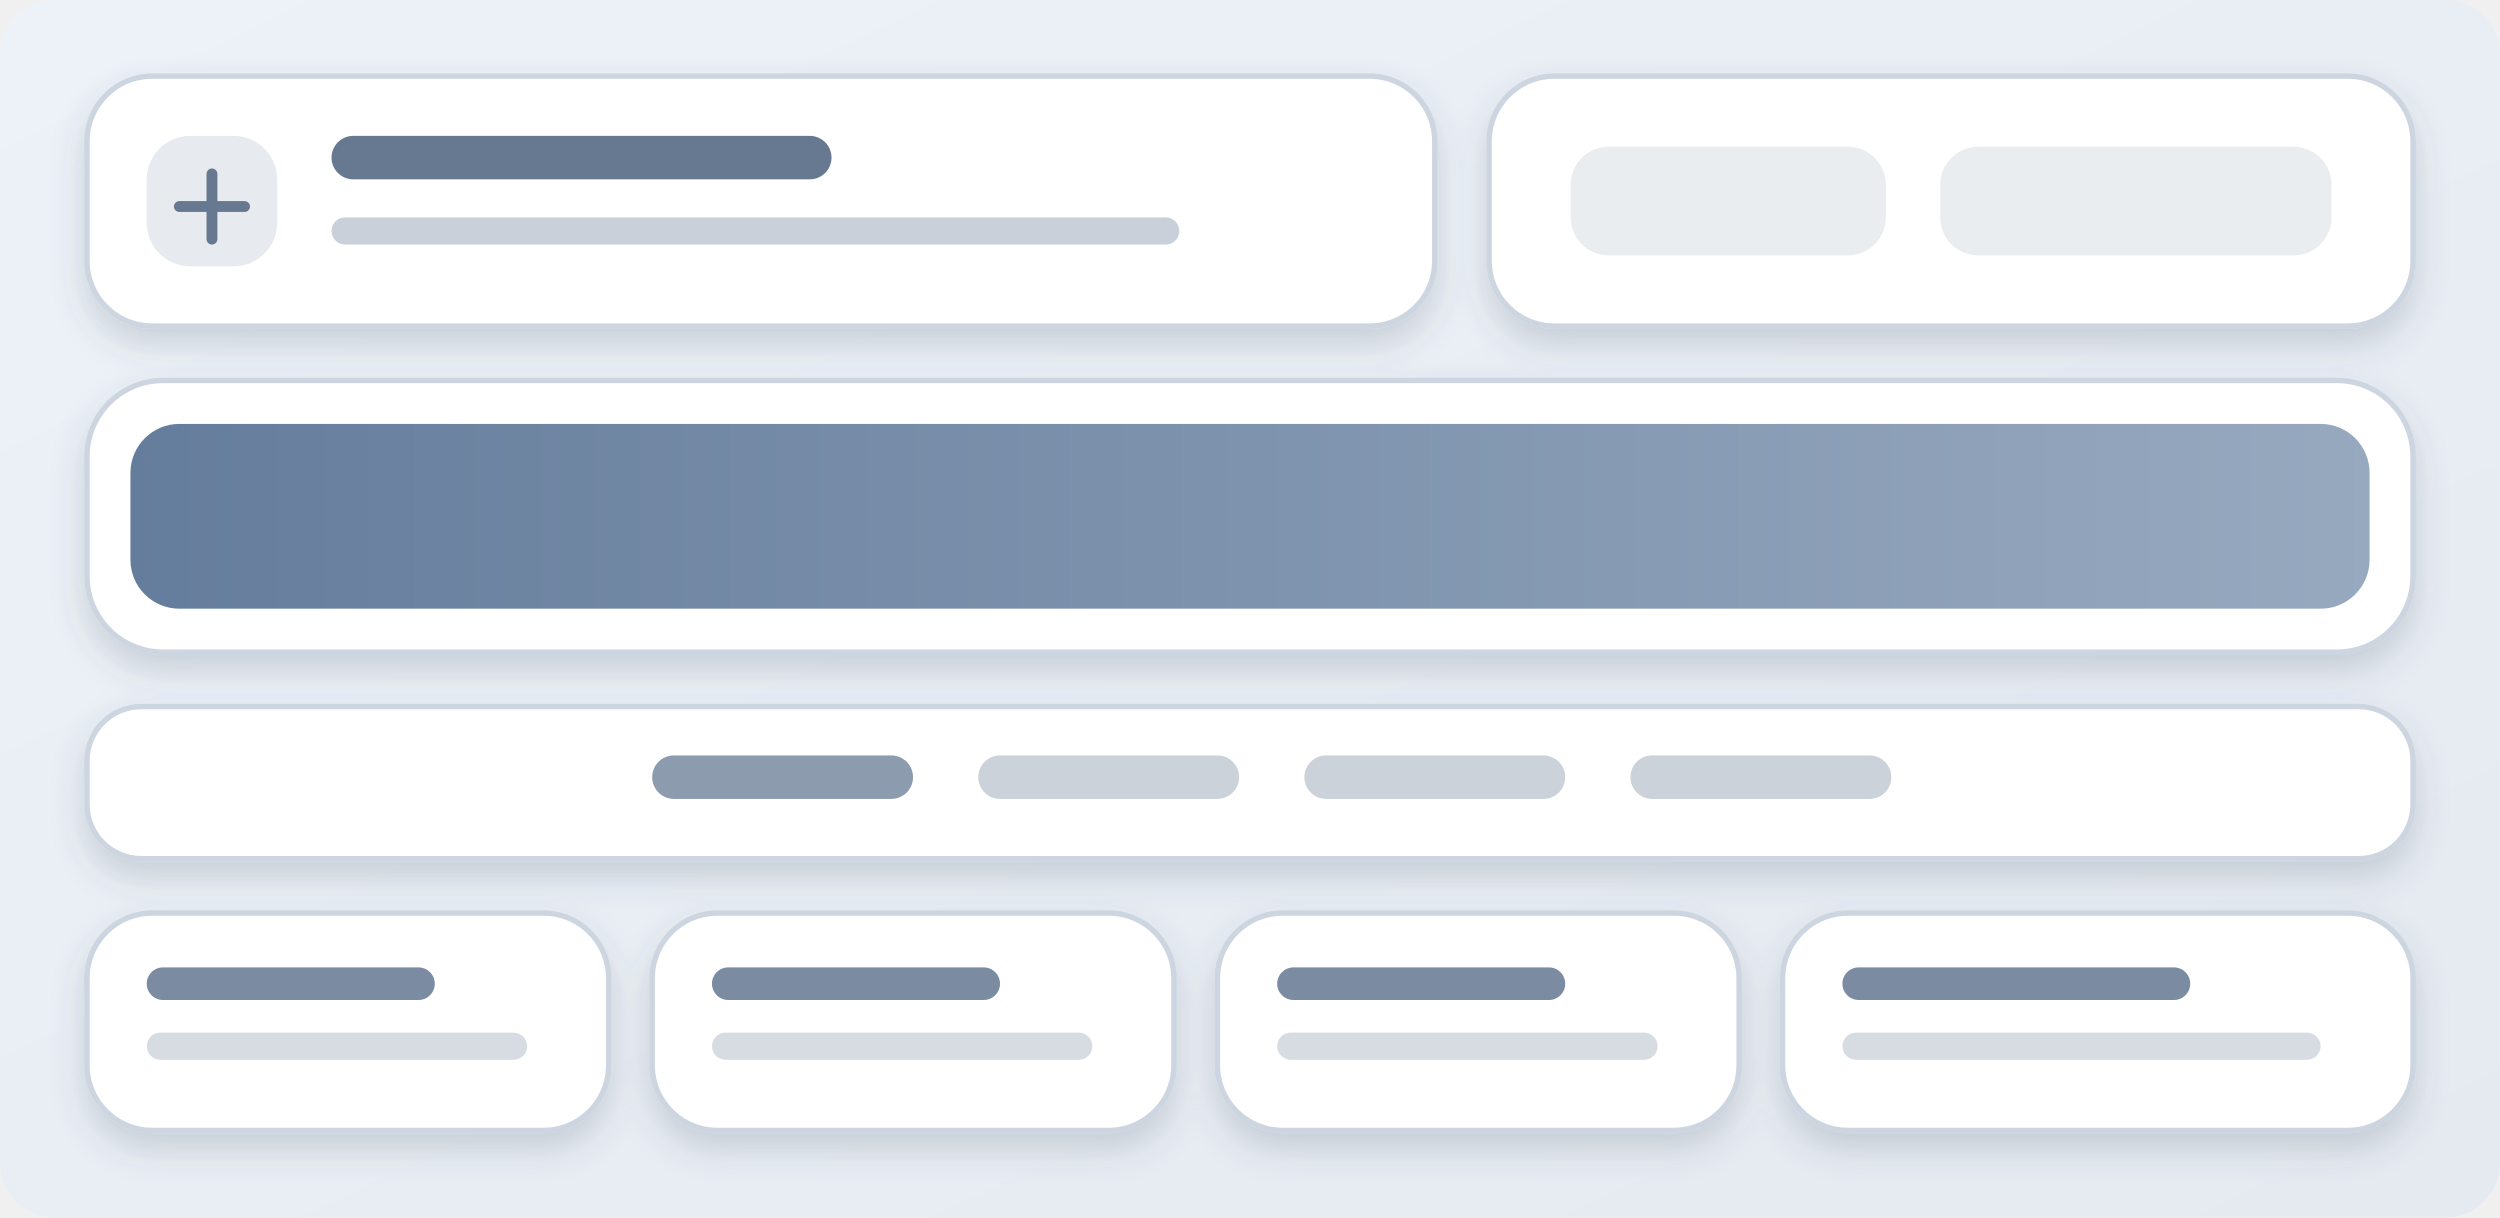
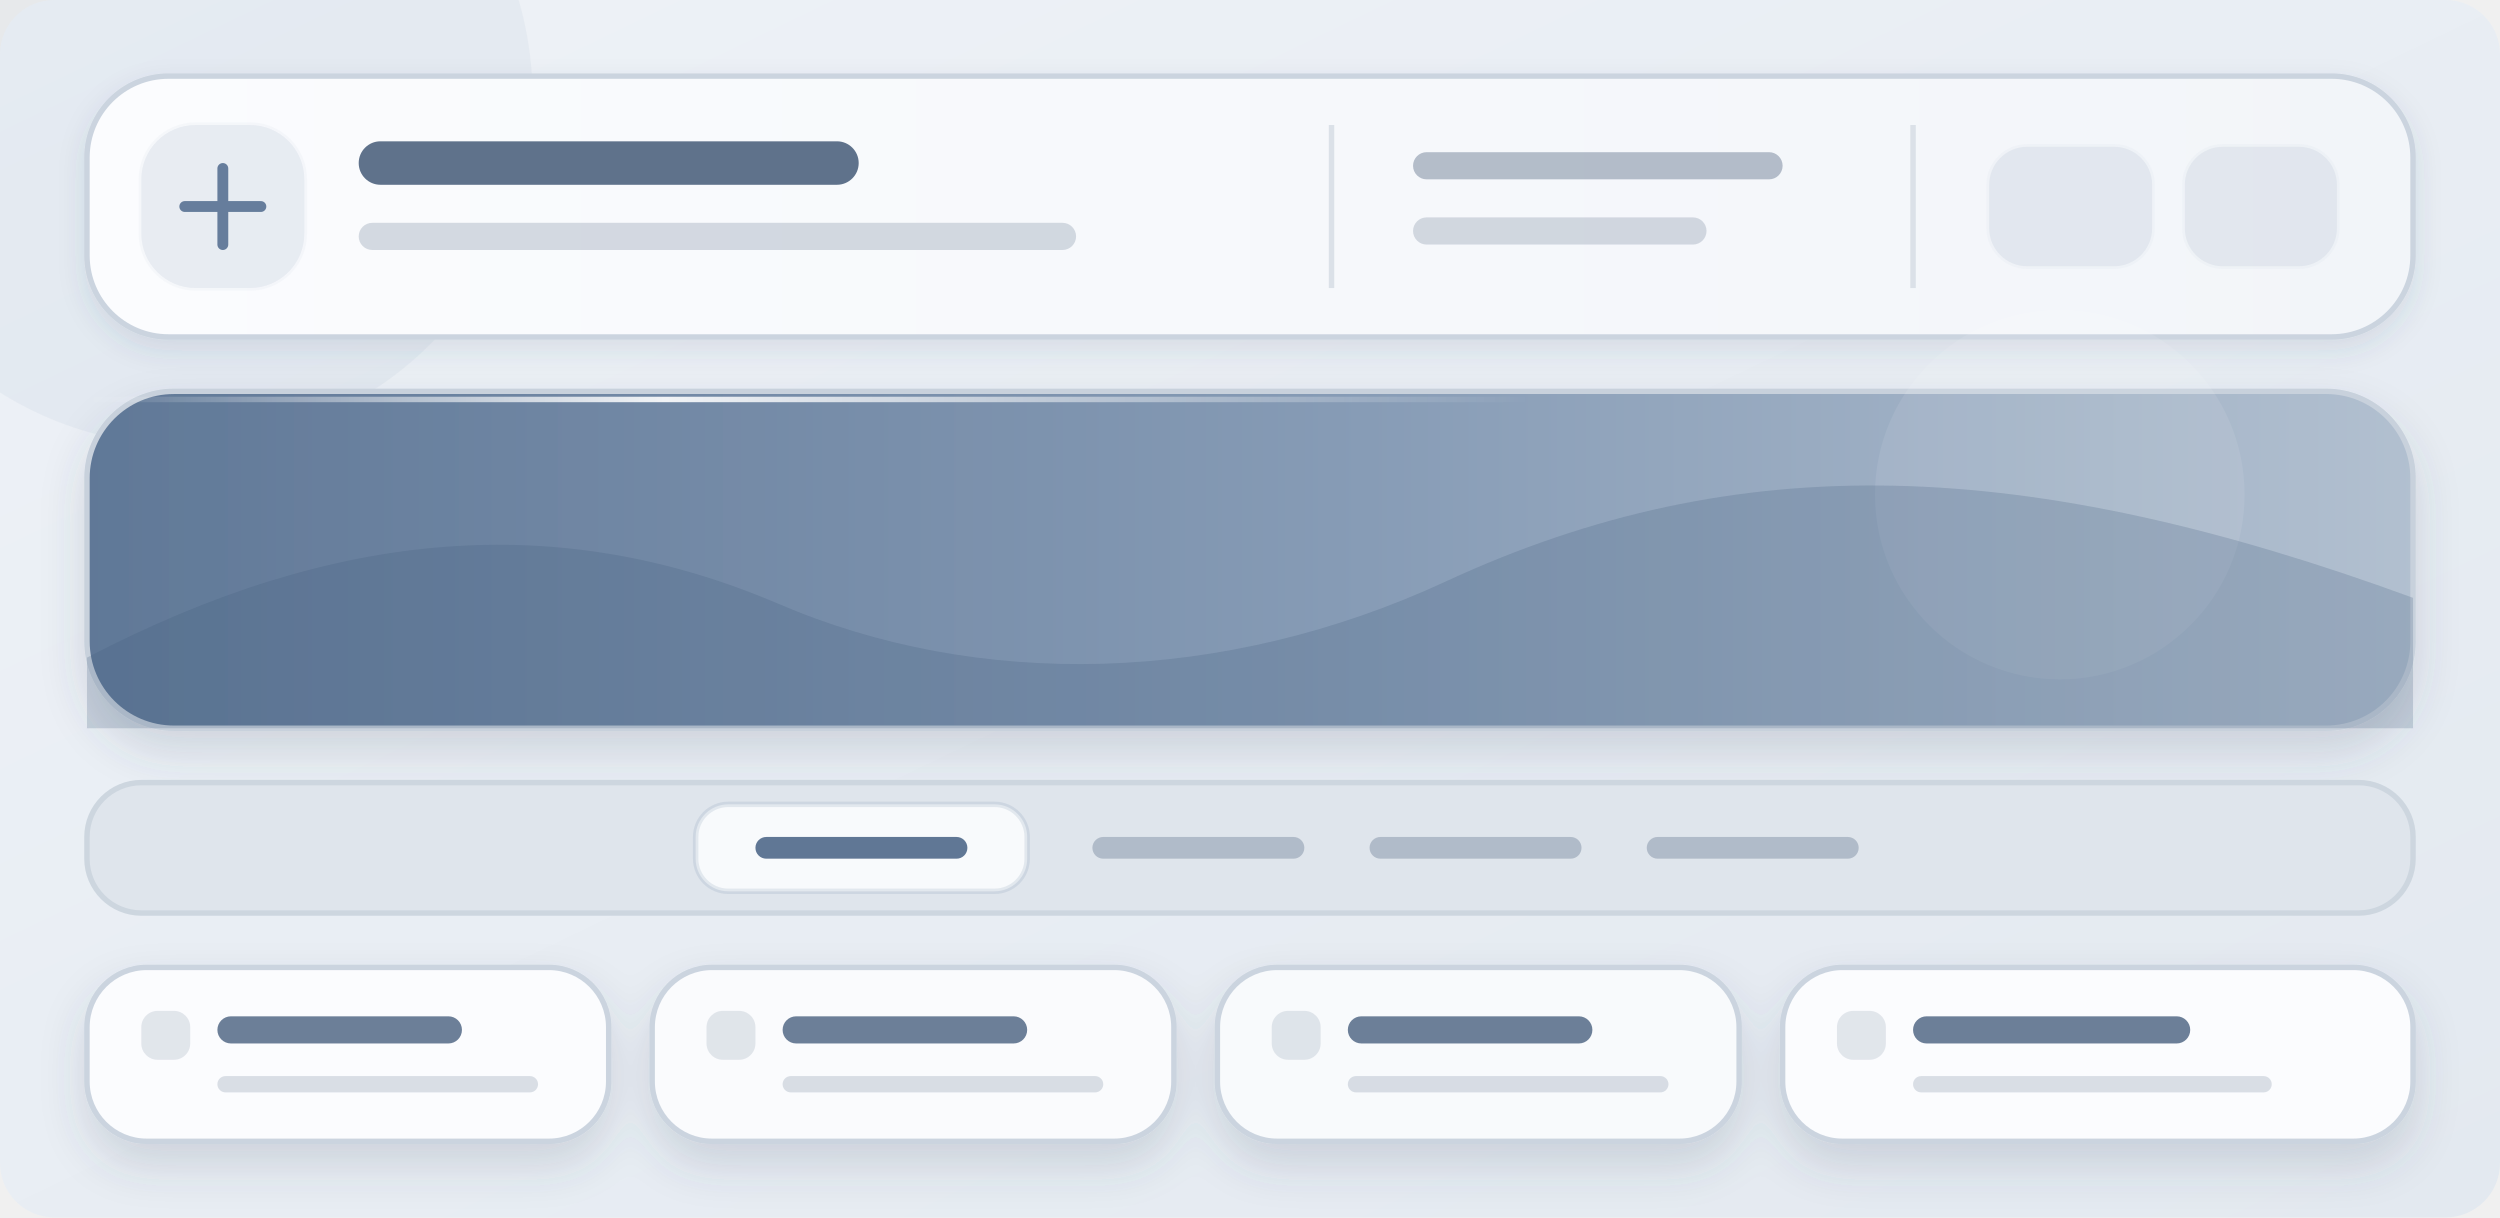
<svg xmlns="http://www.w3.org/2000/svg" width="460" height="224" viewBox="0 0 460 224" role="img" aria-labelledby="title desc">
  <defs>
    <linearGradient id="bg" x1="0" x2="1" y1="0" y2="1">
-       <stop stop-color="#edf2f8" />
-       <stop offset="1" stop-color="#e5eaf1" />
+       <stop stop-color="#eef2f7" />
+       <stop offset="1" stop-color="#e3e9f0" />
+     </linearGradient>
+     <linearGradient id="header" x1="0" x2="1">
+       <stop stop-color="#fbfcfe" />
+       <stop offset="1" stop-color="#f2f5f9" />
    </linearGradient>
    <linearGradient id="banner" x1="0" x2="1">
-       <stop stop-color="#657d9c" />
-       <stop offset="1" stop-color="#97a9bf" />
+       <stop stop-color="#607897" />
+       <stop offset=".55" stop-color="#879cb6" />
+       <stop offset="1" stop-color="#b2c0d0" />
    </linearGradient>
-     <filter id="shadow" x="-20%" y="-20%" width="140%" height="160%">
-       <feDropShadow dx="0" dy="3" stdDeviation="3" flood-color="#425066" flood-opacity=".2" />
+     <linearGradient id="edge" x1="0" x2="1">
+       <stop stop-color="#fff" stop-opacity="0" />
+       <stop offset=".25" stop-color="#fff" stop-opacity=".9" />
+       <stop offset=".62" stop-color="#fff" stop-opacity="0" />
+     </linearGradient>
+     <filter id="panelShadow" x="-20%" y="-30%" width="140%" height="180%">
+       <feDropShadow dx="0" dy="2" stdDeviation="2.4" flood-color="#425066" flood-opacity=".11" />
+     </filter>
+     <filter id="cardShadow" x="-25%" y="-30%" width="150%" height="190%">
+       <feDropShadow dx="0" dy="4" stdDeviation="4" flood-color="#425066" flood-opacity=".16" />
    </filter>
  </defs>
  <rect width="460" height="224" rx="10" fill="url(#bg)" />
-   <g filter="url(#shadow)" fill="#fff" stroke="#cdd5e0">
-     <rect x="16" y="14" width="248" height="46" rx="12" />
-     <rect x="274" y="14" width="170" height="46" rx="12" />
-     <rect x="16" y="70" width="428" height="50" rx="14" />
-     <rect x="16" y="130" width="428" height="28" rx="10" />
-     <rect x="16" y="168" width="96" height="40" rx="12" />
-     <rect x="120" y="168" width="96" height="40" rx="12" />
-     <rect x="224" y="168" width="96" height="40" rx="12" />
-     <rect x="328" y="168" width="116" height="40" rx="12" />
+   <circle cx="34" cy="18" r="64" fill="#7089a9" opacity=".07" />
+   <g filter="url(#panelShadow)">
+     <rect x="16" y="14" width="428" height="48" rx="15" fill="url(#header)" stroke="#cbd4df" />
+     <path d="M245 23v30M352 23v30" stroke="#dbe1e8" />
  </g>
-   <g fill="#667991">
-     <rect x="27" y="25" width="24" height="24" rx="8" opacity=".16" />
-     <path d="M33 38h12M39 32v12" stroke="#667991" stroke-width="2" stroke-linecap="round" />
-     <rect x="61" y="25" width="92" height="8" rx="4" />
-     <rect x="61" y="40" width="156" height="5" rx="2.5" opacity=".35" />
-     <rect x="289" y="27" width="58" height="20" rx="7" opacity=".14" />
-     <rect x="357" y="27" width="72" height="20" rx="7" opacity=".14" />
+   <rect x="26" y="23" width="30" height="30" rx="10" fill="#7088a7" opacity=".14" stroke="#7088a7" stroke-opacity=".28" />
+   <path d="M34 38h14M41 31v14" stroke="#667d9c" stroke-width="2" stroke-linecap="round" />
+   <rect x="66" y="26" width="92" height="8" rx="4" fill="#5f728b" />
+   <rect x="66" y="41" width="132" height="5" rx="2.5" fill="#718198" opacity=".28" />
+   <rect x="260" y="28" width="68" height="5" rx="2.5" fill="#718198" opacity=".5" />
+   <rect x="260" y="40" width="54" height="5" rx="2.5" fill="#718198" opacity=".28" />
+   <g fill="#7087a4" opacity=".13" stroke="#7087a4" stroke-opacity=".24">
+     <rect x="366" y="27" width="30" height="22" rx="7" />
+     <rect x="402" y="27" width="28" height="22" rx="7" />
  </g>
-   <rect x="24" y="78" width="412" height="34" rx="9" fill="url(#banner)" />
-   <g fill="#667991" opacity=".75">
-     <rect x="120" y="139" width="48" height="8" rx="4" />
-     <rect x="180" y="139" width="48" height="8" rx="4" opacity=".45" />
-     <rect x="240" y="139" width="48" height="8" rx="4" opacity=".45" />
-     <rect x="300" y="139" width="48" height="8" rx="4" opacity=".45" />
+   <g filter="url(#cardShadow)">
+     <rect x="16" y="72" width="428" height="62" rx="16" fill="url(#banner)" stroke="#c8d1dc" />
  </g>
-   <g fill="#7a8ba2">
-     <rect x="27" y="178" width="53" height="6" rx="3" />
-     <rect x="27" y="190" width="70" height="5" rx="2.5" opacity=".3" />
-     <rect x="131" y="178" width="53" height="6" rx="3" />
-     <rect x="131" y="190" width="70" height="5" rx="2.5" opacity=".3" />
-     <rect x="235" y="178" width="53" height="6" rx="3" />
-     <rect x="235" y="190" width="70" height="5" rx="2.5" opacity=".3" />
-     <rect x="339" y="178" width="64" height="6" rx="3" />
-     <rect x="339" y="190" width="88" height="5" rx="2.5" opacity=".3" />
+   <rect x="17" y="73" width="426" height="1" rx=".5" fill="url(#edge)" />
+   <circle cx="379" cy="91" r="34" fill="#fff" opacity=".08" />
+   <path d="M16 121c46-24 87-27 127-10 37 16 82 15 123-4 54-25 107-23 178 3v24H16z" fill="#405a79" opacity=".22" />
+   <g>
+     <rect x="16" y="144" width="428" height="24" rx="10" fill="#dfe5ec" stroke="#cdd6df" />
+     <rect x="128" y="148" width="61" height="16" rx="6" fill="#f8fafc" stroke="#6f86a4" stroke-opacity=".16" />
+     <rect x="139" y="154" width="39" height="4" rx="2" fill="#607795" />
+     <rect x="201" y="154" width="39" height="4" rx="2" fill="#718198" opacity=".42" />
+     <rect x="252" y="154" width="39" height="4" rx="2" fill="#718198" opacity=".42" />
+     <rect x="303" y="154" width="39" height="4" rx="2" fill="#718198" opacity=".42" />
+   </g>
+   <g filter="url(#cardShadow)" fill="#fbfcfe" stroke="#cbd4df">
+     <rect x="16" y="178" width="96" height="32" rx="11" />
+     <rect x="120" y="178" width="96" height="32" rx="11" fill="#fafbfd" />
+     <rect x="224" y="178" width="96" height="32" rx="11" fill="#f8fafc" />
+     <rect x="328" y="178" width="116" height="32" rx="11" />
+   </g>
+   <g fill="#6c7f98">
+     <rect x="26" y="186" width="9" height="9" rx="3" opacity=".18" />
+     <rect x="40" y="187" width="45" height="5" rx="2.5" />
+     <rect x="40" y="198" width="59" height="3" rx="1.5" opacity=".24" />
+     <rect x="130" y="186" width="9" height="9" rx="3" opacity=".18" />
+     <rect x="144" y="187" width="45" height="5" rx="2.5" />
+     <rect x="144" y="198" width="59" height="3" rx="1.5" opacity=".24" />
+     <rect x="234" y="186" width="9" height="9" rx="3" opacity=".18" />
+     <rect x="248" y="187" width="45" height="5" rx="2.5" />
+     <rect x="248" y="198" width="59" height="3" rx="1.5" opacity=".24" />
+     <rect x="338" y="186" width="9" height="9" rx="3" opacity=".18" />
+     <rect x="352" y="187" width="51" height="5" rx="2.5" />
+     <rect x="352" y="198" width="66" height="3" rx="1.5" opacity=".24" />
  </g>
</svg>
